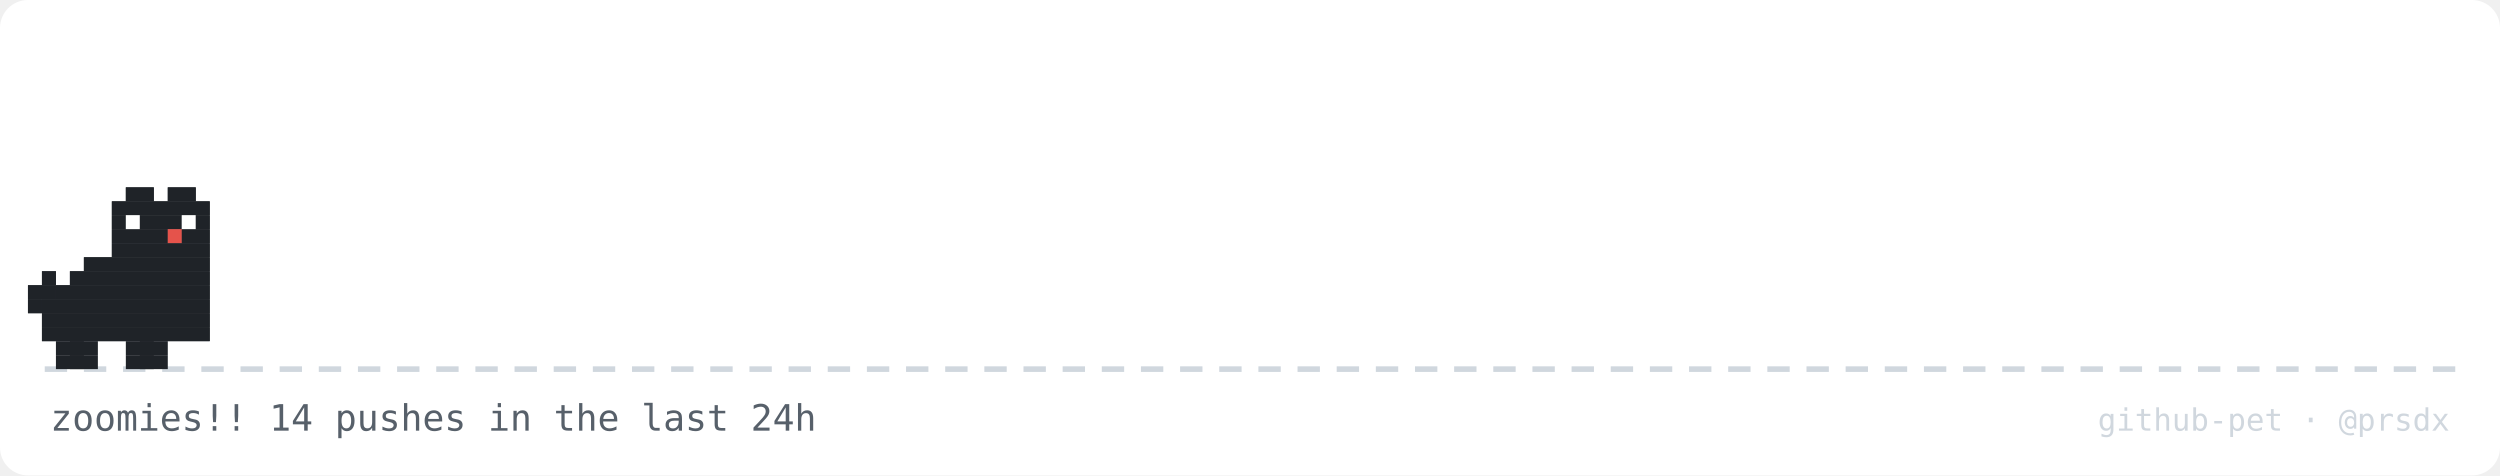
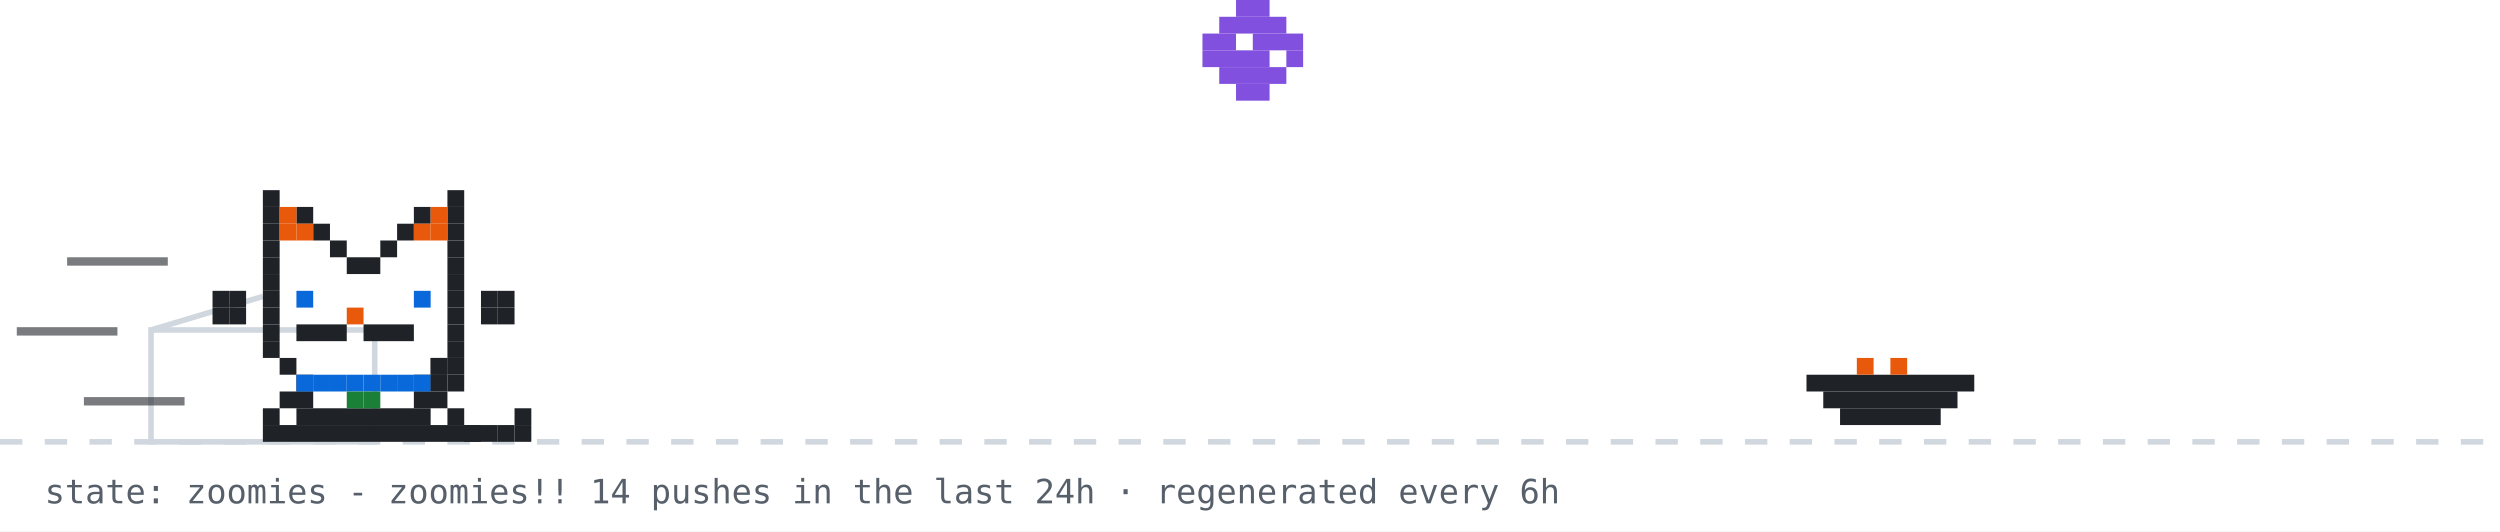
- <svg xmlns="http://www.w3.org/2000/svg" width="894" height="170" viewBox="0 0 894 170" font-family="ui-monospace, SFMono-Regular, Menlo, Consolas, monospace">
-   <rect width="894" height="170" rx="10" fill="#ffffff" />
-   <line x1="16" y1="132" x2="878" y2="132" stroke="#d0d7de" stroke-width="2" stroke-dasharray="8 6" />
-   <g transform="translate(0,62)">
+ <svg xmlns="http://www.w3.org/2000/svg" width="894" height="190" viewBox="0 0 894 190" role="img" aria-label="github pet: zoomies">
+   <rect width="894" height="190" fill="#ffffff" />
+   <line x1="0" y1="158" x2="894" y2="158" stroke="#d0d7de" stroke-width="2" stroke-dasharray="8 8" />
+   <rect x="54" y="118" width="80" height="40" fill="none" stroke="#d0d7de" stroke-width="2" />
+   <line x1="54" y1="118" x2="94" y2="106" stroke="#d0d7de" stroke-width="2" />
+   <g transform="translate(430,0)">
    <g>
-       <animateTransform attributeName="transform" type="translate" values="-90 0; 900 0" dur="2.4s" repeatCount="indefinite" calcMode="linear" />
+       <animateTransform attributeName="transform" type="translate" values="0 0;0 0;52 -10;52 0;52 0;0 0" keyTimes="0;0.660;0.690;0.780;0.860;1" dur="14s" begin="7s" repeatCount="indefinite" />
+       <rect x="12" y="0" width="12" height="6" fill="#8250df" />
+       <rect x="6" y="6" width="24" height="6" fill="#8250df" />
+       <rect x="0" y="12" width="12" height="6" fill="#8250df" />
+       <rect x="18" y="12" width="18" height="6" fill="#8250df" />
+       <rect x="0" y="18" width="24" height="6" fill="#8250df" />
+       <rect x="30" y="18" width="6" height="6" fill="#8250df" />
+       <rect x="6" y="24" width="24" height="6" fill="#8250df" />
+       <rect x="12" y="30" width="12" height="6" fill="#8250df" />
+     </g>
+   </g>
+   <rect x="646" y="134" width="60" height="6" fill="#1f2328" />
+   <rect x="652" y="140" width="48" height="6" fill="#1f2328" />
+   <rect x="658" y="146" width="36" height="6" fill="#1f2328" />
+   <rect x="664" y="128" width="6" height="6" fill="#e8590c" />
+   <rect x="676" y="128" width="6" height="6" fill="#e8590c" />
+   <g transform="translate(70,0)">
+     <animateTransform attributeName="transform" type="translate" values="70 0;500 0;500 0;320 0;320 0;70 0;70 0" keyTimes="0;0.12;0.35;0.45;0.62;0.82;1" dur="14s" begin="7s" repeatCount="indefinite" />
+     <g>
+       <animateTransform attributeName="transform" type="translate" values="0 0;0 -3;0 0" dur="0.7s" repeatCount="indefinite" />
+       <rect x="30" y="128" width="6" height="6" fill="#1f2328" />
+       <rect x="84" y="128" width="6" height="6" fill="#1f2328" />
+       <rect x="36" y="134" width="6" height="6" fill="#1f2328" />
+       <rect x="78" y="134" width="6" height="6" fill="#1f2328" />
+       <rect x="30" y="140" width="12" height="6" fill="#1f2328" />
+       <rect x="78" y="140" width="12" height="6" fill="#1f2328" />
+       <rect x="24" y="146" width="6" height="6" fill="#1f2328" />
+       <rect x="36" y="146" width="48" height="6" fill="#1f2328" />
+       <rect x="90" y="146" width="6" height="6" fill="#1f2328" />
+       <rect x="24" y="152" width="78" height="6" fill="#1f2328" />
+       <rect x="36" y="134" width="6" height="6" fill="#0969da" />
+       <rect x="42" y="134" width="6" height="6" fill="#0969da" />
+       <rect x="48" y="134" width="6" height="6" fill="#0969da" />
+       <rect x="54" y="134" width="6" height="6" fill="#0969da" />
+       <rect x="60" y="134" width="6" height="6" fill="#0969da" />
+       <rect x="66" y="134" width="6" height="6" fill="#0969da" />
+       <rect x="72" y="134" width="6" height="6" fill="#0969da" />
+       <rect x="78" y="134" width="6" height="6" fill="#0969da" />
+       <rect x="54" y="140" width="6" height="6" fill="#1a7f37" />
+       <rect x="60" y="140" width="6" height="6" fill="#1a7f37" />
      <g>
-         <rect x="45" y="5" width="10" height="5" fill="#1f2328" />
-         <rect x="60" y="5" width="10" height="5" fill="#1f2328" />
-         <rect x="40" y="10" width="35" height="5" fill="#1f2328" />
-         <rect x="40" y="15" width="5" height="5" fill="#1f2328" />
-         <rect x="45" y="15" width="5" height="5" fill="#ffffff" />
-         <rect x="50" y="15" width="15" height="5" fill="#1f2328" />
-         <rect x="65" y="15" width="5" height="5" fill="#ffffff" />
-         <rect x="70" y="15" width="5" height="5" fill="#1f2328" />
-         <rect x="40" y="20" width="20" height="5" fill="#1f2328" />
-         <rect x="60" y="20" width="5" height="5" fill="#e5534b" />
-         <rect x="65" y="20" width="10" height="5" fill="#1f2328" />
-         <rect x="40" y="25" width="35" height="5" fill="#1f2328" />
-         <rect x="30" y="30" width="45" height="5" fill="#1f2328" />
-         <rect x="15" y="35" width="5" height="5" fill="#1f2328" />
-         <rect x="25" y="35" width="50" height="5" fill="#1f2328" />
-         <rect x="10" y="40" width="10" height="5" fill="#1f2328" />
-         <rect x="20" y="40" width="55" height="5" fill="#1f2328" />
-         <rect x="10" y="45" width="5" height="5" fill="#1f2328" />
-         <rect x="15" y="45" width="60" height="5" fill="#1f2328" />
-         <rect x="15" y="50" width="60" height="5" fill="#1f2328" />
-         <rect x="15" y="55" width="60" height="5" fill="#1f2328" />
-         <rect x="20" y="60" width="10" height="5" fill="#1f2328" />
-         <rect x="45" y="60" width="10" height="5" fill="#1f2328" />
-         <rect x="20" y="65" width="10" height="5" fill="#1f2328" />
-         <rect x="45" y="65" width="10" height="5" fill="#1f2328" />
-         <animate attributeName="opacity" values="1;0" keyTimes="0;0.5" calcMode="discrete" dur="0.36s" repeatCount="indefinite" />
+         <animate attributeName="opacity" values="1;0;1" keyTimes="0;0.5;1" calcMode="discrete" dur="1.4s" repeatCount="indefinite" />
+         <rect x="96" y="152" width="6" height="6" fill="#1f2328" />
+         <rect x="102" y="152" width="6" height="6" fill="#1f2328" />
+         <rect x="108" y="152" width="6" height="6" fill="#1f2328" />
+         <rect x="114" y="152" width="6" height="6" fill="#1f2328" />
+         <rect x="114" y="146" width="6" height="6" fill="#1f2328" />
+       </g>
+       <g opacity="0">
+         <animate attributeName="opacity" values="0;1;0" keyTimes="0;0.5;1" calcMode="discrete" dur="1.4s" repeatCount="indefinite" />
+         <rect x="114" y="152" width="6" height="6" fill="#1f2328" />
+         <rect x="114" y="146" width="6" height="6" fill="#1f2328" />
+         <rect x="114" y="140" width="6" height="6" fill="#1f2328" />
+         <rect x="108" y="140" width="6" height="6" fill="#1f2328" />
+         <rect x="108" y="134" width="6" height="6" fill="#1f2328" />
      </g>
      <g>
-         <rect x="45" y="5" width="10" height="5" fill="#1f2328" />
-         <rect x="60" y="5" width="10" height="5" fill="#1f2328" />
-         <rect x="40" y="10" width="35" height="5" fill="#1f2328" />
-         <rect x="40" y="15" width="5" height="5" fill="#1f2328" />
-         <rect x="45" y="15" width="5" height="5" fill="#ffffff" />
-         <rect x="50" y="15" width="15" height="5" fill="#1f2328" />
-         <rect x="65" y="15" width="5" height="5" fill="#ffffff" />
-         <rect x="70" y="15" width="5" height="5" fill="#1f2328" />
-         <rect x="40" y="20" width="20" height="5" fill="#1f2328" />
-         <rect x="60" y="20" width="5" height="5" fill="#e5534b" />
-         <rect x="65" y="20" width="10" height="5" fill="#1f2328" />
-         <rect x="40" y="25" width="35" height="5" fill="#1f2328" />
-         <rect x="30" y="30" width="45" height="5" fill="#1f2328" />
-         <rect x="15" y="35" width="5" height="5" fill="#1f2328" />
-         <rect x="25" y="35" width="50" height="5" fill="#1f2328" />
-         <rect x="10" y="40" width="10" height="5" fill="#1f2328" />
-         <rect x="20" y="40" width="55" height="5" fill="#1f2328" />
-         <rect x="10" y="45" width="5" height="5" fill="#1f2328" />
-         <rect x="15" y="45" width="60" height="5" fill="#1f2328" />
-         <rect x="15" y="50" width="60" height="5" fill="#1f2328" />
-         <rect x="15" y="55" width="60" height="5" fill="#1f2328" />
-         <rect x="25" y="60" width="10" height="5" fill="#1f2328" />
-         <rect x="50" y="60" width="10" height="5" fill="#1f2328" />
-         <rect x="25" y="65" width="10" height="5" fill="#1f2328" />
-         <rect x="50" y="65" width="10" height="5" fill="#1f2328" />
-         <animate attributeName="opacity" values="0;1" keyTimes="0;0.5" calcMode="discrete" dur="0.36s" repeatCount="indefinite" />
+         <animate attributeName="opacity" values="1;1;0;0;1" keyTimes="0;0.660;0.720;0.780;1" calcMode="discrete" dur="14s" begin="7s" repeatCount="indefinite" />
+         <rect x="84" y="128" width="6" height="6" fill="#1f2328" />
+         <rect x="90" y="128" width="6" height="6" fill="#1f2328" />
+         <rect x="84" y="134" width="6" height="6" fill="#1f2328" />
+         <rect x="90" y="134" width="6" height="6" fill="#1f2328" />
      </g>
-       <rect x="-26" y="18" width="16" height="3" fill="#57606a">
-         <animate attributeName="opacity" values="0;1;0" dur="0.4s" begin="0.0s" repeatCount="indefinite" />
+       <g opacity="0">
+         <animate attributeName="opacity" values="0;0;1;1;0" keyTimes="0;0.660;0.720;0.780;1" calcMode="discrete" dur="14s" begin="7s" repeatCount="indefinite" />
+         <rect x="96" y="134" width="6" height="6" fill="#1f2328" />
+         <rect x="102" y="134" width="6" height="6" fill="#1f2328" />
+         <rect x="108" y="134" width="6" height="6" fill="#1f2328" />
+         <rect x="114" y="134" width="6" height="6" fill="#1f2328" />
+         <rect x="114" y="128" width="6" height="6" fill="#1f2328" />
+       </g>
+       <g>
+         <animateTransform attributeName="transform" type="translate" values="0 0;0 0;0 8;0 0;0 8;0 0;0 8;0 0;0 0" keyTimes="0.000;0.150;0.180;0.210;0.240;0.270;0.300;0.330;1.000" dur="14s" begin="7s" repeatCount="indefinite" />
+         <rect x="24" y="68" width="6" height="6" fill="#1f2328" />
+         <rect x="90" y="68" width="6" height="6" fill="#1f2328" />
+         <rect x="24" y="74" width="6" height="6" fill="#1f2328" />
+         <rect x="36" y="74" width="6" height="6" fill="#1f2328" />
+         <rect x="78" y="74" width="6" height="6" fill="#1f2328" />
+         <rect x="90" y="74" width="6" height="6" fill="#1f2328" />
+         <rect x="24" y="80" width="6" height="6" fill="#1f2328" />
+         <rect x="42" y="80" width="6" height="6" fill="#1f2328" />
+         <rect x="72" y="80" width="6" height="6" fill="#1f2328" />
+         <rect x="90" y="80" width="6" height="6" fill="#1f2328" />
+         <rect x="24" y="86" width="6" height="6" fill="#1f2328" />
+         <rect x="48" y="86" width="6" height="6" fill="#1f2328" />
+         <rect x="66" y="86" width="6" height="6" fill="#1f2328" />
+         <rect x="90" y="86" width="6" height="6" fill="#1f2328" />
+         <rect x="24" y="92" width="6" height="6" fill="#1f2328" />
+         <rect x="54" y="92" width="12" height="6" fill="#1f2328" />
+         <rect x="90" y="92" width="6" height="6" fill="#1f2328" />
+         <rect x="24" y="98" width="6" height="6" fill="#1f2328" />
+         <rect x="90" y="98" width="6" height="6" fill="#1f2328" />
+         <rect x="24" y="104" width="6" height="6" fill="#1f2328" />
+         <rect x="90" y="104" width="6" height="6" fill="#1f2328" />
+         <rect x="24" y="110" width="6" height="6" fill="#1f2328" />
+         <rect x="54" y="110" width="6" height="6" fill="#e8590c" />
+         <rect x="90" y="110" width="6" height="6" fill="#1f2328" />
+         <rect x="24" y="116" width="6" height="6" fill="#1f2328" />
+         <rect x="36" y="116" width="18" height="6" fill="#1f2328" />
+         <rect x="60" y="116" width="18" height="6" fill="#1f2328" />
+         <rect x="90" y="116" width="6" height="6" fill="#1f2328" />
+         <rect x="24" y="122" width="6" height="6" fill="#1f2328" />
+         <rect x="90" y="122" width="6" height="6" fill="#1f2328" />
+         <rect x="30" y="74" width="6" height="6" fill="#e8590c" />
+         <rect x="84" y="74" width="6" height="6" fill="#e8590c" />
+         <rect x="30" y="80" width="6" height="6" fill="#e8590c" />
+         <rect x="36" y="80" width="6" height="6" fill="#e8590c" />
+         <rect x="78" y="80" width="6" height="6" fill="#e8590c" />
+         <rect x="84" y="80" width="6" height="6" fill="#e8590c" />
+         <rect x="6" y="104" width="6" height="6" fill="#1f2328" />
+         <rect x="12" y="104" width="6" height="6" fill="#1f2328" />
+         <rect x="6" y="110" width="6" height="6" fill="#1f2328" />
+         <rect x="12" y="110" width="6" height="6" fill="#1f2328" />
+         <rect x="102" y="104" width="6" height="6" fill="#1f2328" />
+         <rect x="108" y="104" width="6" height="6" fill="#1f2328" />
+         <rect x="102" y="110" width="6" height="6" fill="#1f2328" />
+         <rect x="108" y="110" width="6" height="6" fill="#1f2328" />
+         <g>
+           <animate attributeName="opacity" values="1;0;1" keyTimes="0;0.96;1" calcMode="discrete" dur="4.2s" repeatCount="indefinite" />
+           <rect x="36" y="104" width="6" height="6" fill="#0969da" />
+           <rect x="78" y="104" width="6" height="6" fill="#0969da" />
+         </g>
+         <g opacity="0">
+           <animate attributeName="opacity" values="0;1;0" keyTimes="0;0.96;1" calcMode="discrete" dur="4.2s" repeatCount="indefinite" />
+           <rect x="36" y="104" width="6" height="6" fill="#ffffff" />
+           <rect x="78" y="104" width="6" height="6" fill="#ffffff" />
+         </g>
+       </g>
+       <rect x="-46" y="92" width="36" height="3" fill="#1f2328" opacity="0.6">
+         <animate attributeName="opacity" values="0.6;0.1;0.6" dur="0.5s" begin="0.0s" repeatCount="indefinite" />
      </rect>
-       <rect x="-30" y="30" width="11" height="3" fill="#57606a">
-         <animate attributeName="opacity" values="0;1;0" dur="0.4s" begin="0.12s" repeatCount="indefinite" />
+       <rect x="-64" y="117" width="36" height="3" fill="#1f2328" opacity="0.6">
+         <animate attributeName="opacity" values="0.6;0.1;0.6" dur="0.5s" begin="0.15s" repeatCount="indefinite" />
      </rect>
-       <rect x="-34" y="42" width="7" height="3" fill="#57606a">
-         <animate attributeName="opacity" values="0;1;0" dur="0.4s" begin="0.24s" repeatCount="indefinite" />
+       <rect x="-40" y="142" width="36" height="3" fill="#1f2328" opacity="0.6">
+         <animate attributeName="opacity" values="0.6;0.1;0.6" dur="0.5s" begin="0.3s" repeatCount="indefinite" />
      </rect>
    </g>
  </g>
-   <text x="18" y="154" font-size="13" fill="#57606a">zoomies!! 14 pushes in the last 24h</text>
-   <text x="876" y="154" font-size="11" fill="#d0d7de" text-anchor="end">github-pet · @prsdx</text>
+   <g opacity="0">
+     <animate attributeName="opacity" values="0;0;1;1;0;0" keyTimes="0;0.07;0.14;0.85;0.96;1" dur="7s" repeatCount="1" fill="freeze" />
+     <rect x="60" y="12" width="320" height="46" rx="10" fill="#d0d7de" />
+     <polygon points="110,58 130,58 118,74" fill="#d0d7de" />
+     <text x="76" y="31" font-family="monospace" font-size="13" fill="#1f2328">hey! welcome to Shubham's corner</text>
+     <text x="76" y="48" font-family="monospace" font-size="12" fill="#57606a">scroll down for projects + contact</text>
+     <polygon points="210,66 226,66 218,78" fill="#0969da">
+       <animateTransform attributeName="transform" type="translate" values="0 0;0 6;0 0" dur="0.8s" repeatCount="indefinite" />
+     </polygon>
+   </g>
+   <text x="16" y="180" font-family="monospace" font-size="12" fill="#57606a">state: zoomies - zoomies!! 14 pushes in the last 24h · regenerated every 6h</text>
</svg>
